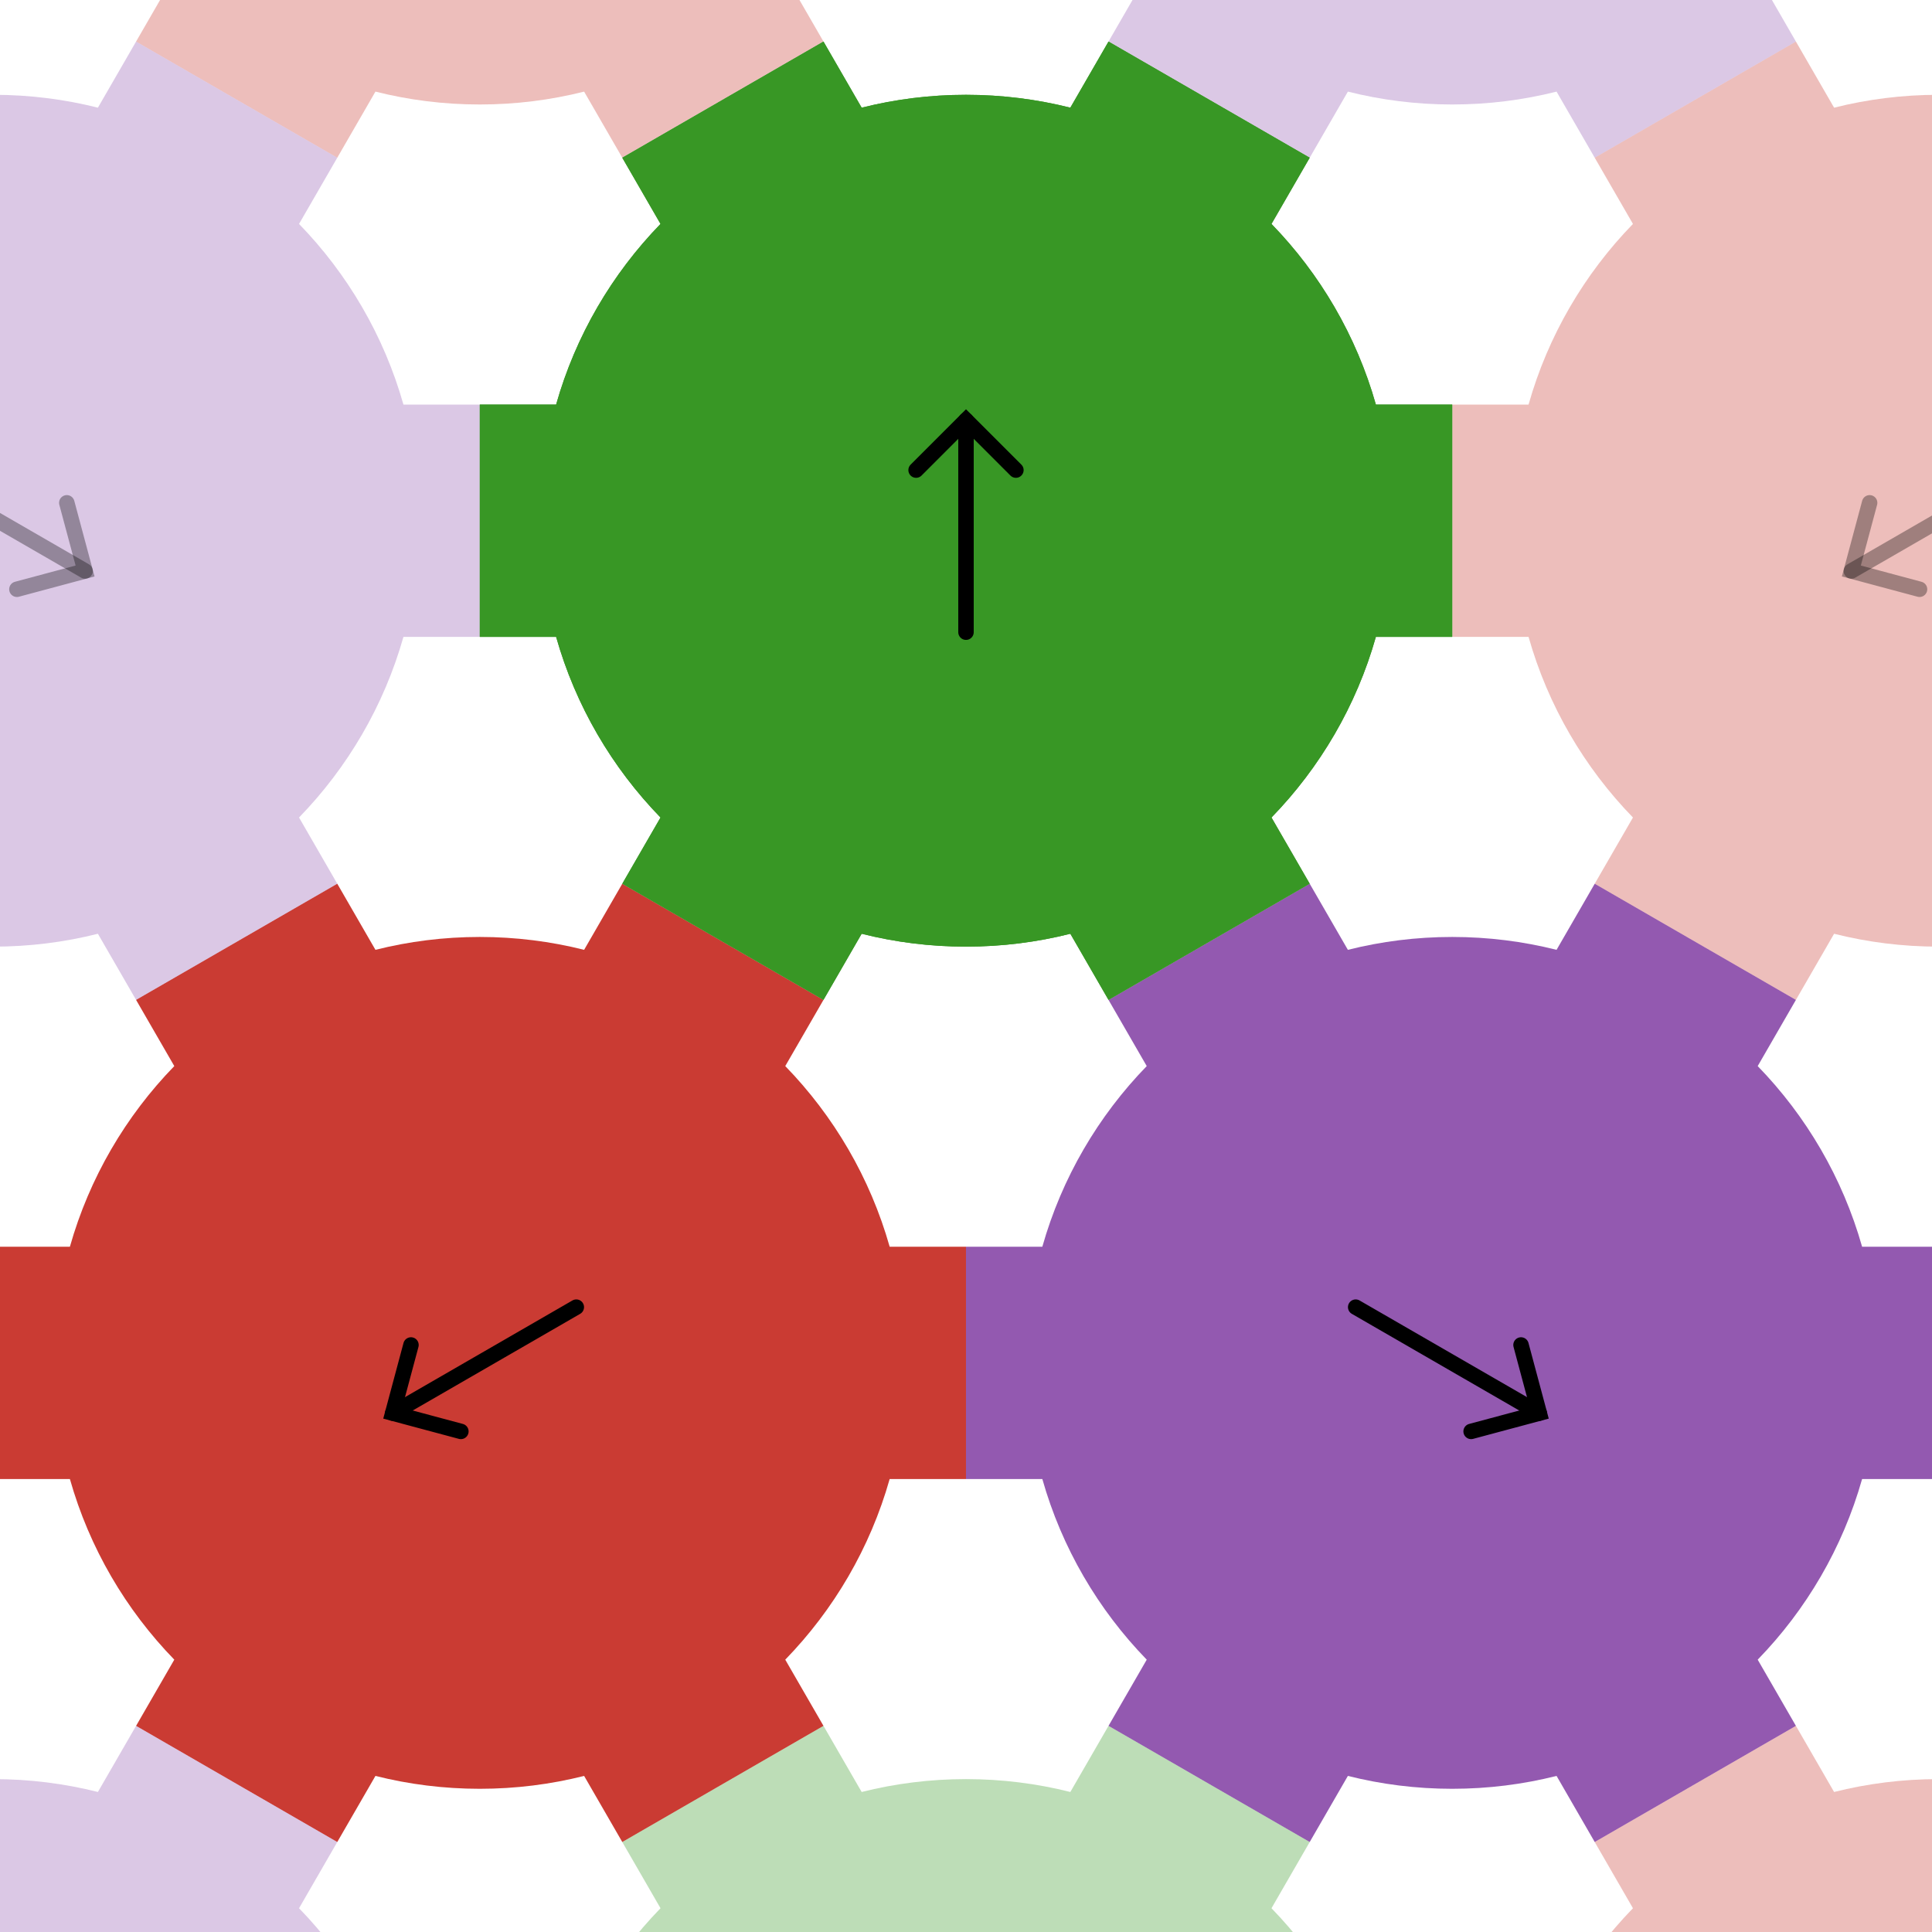
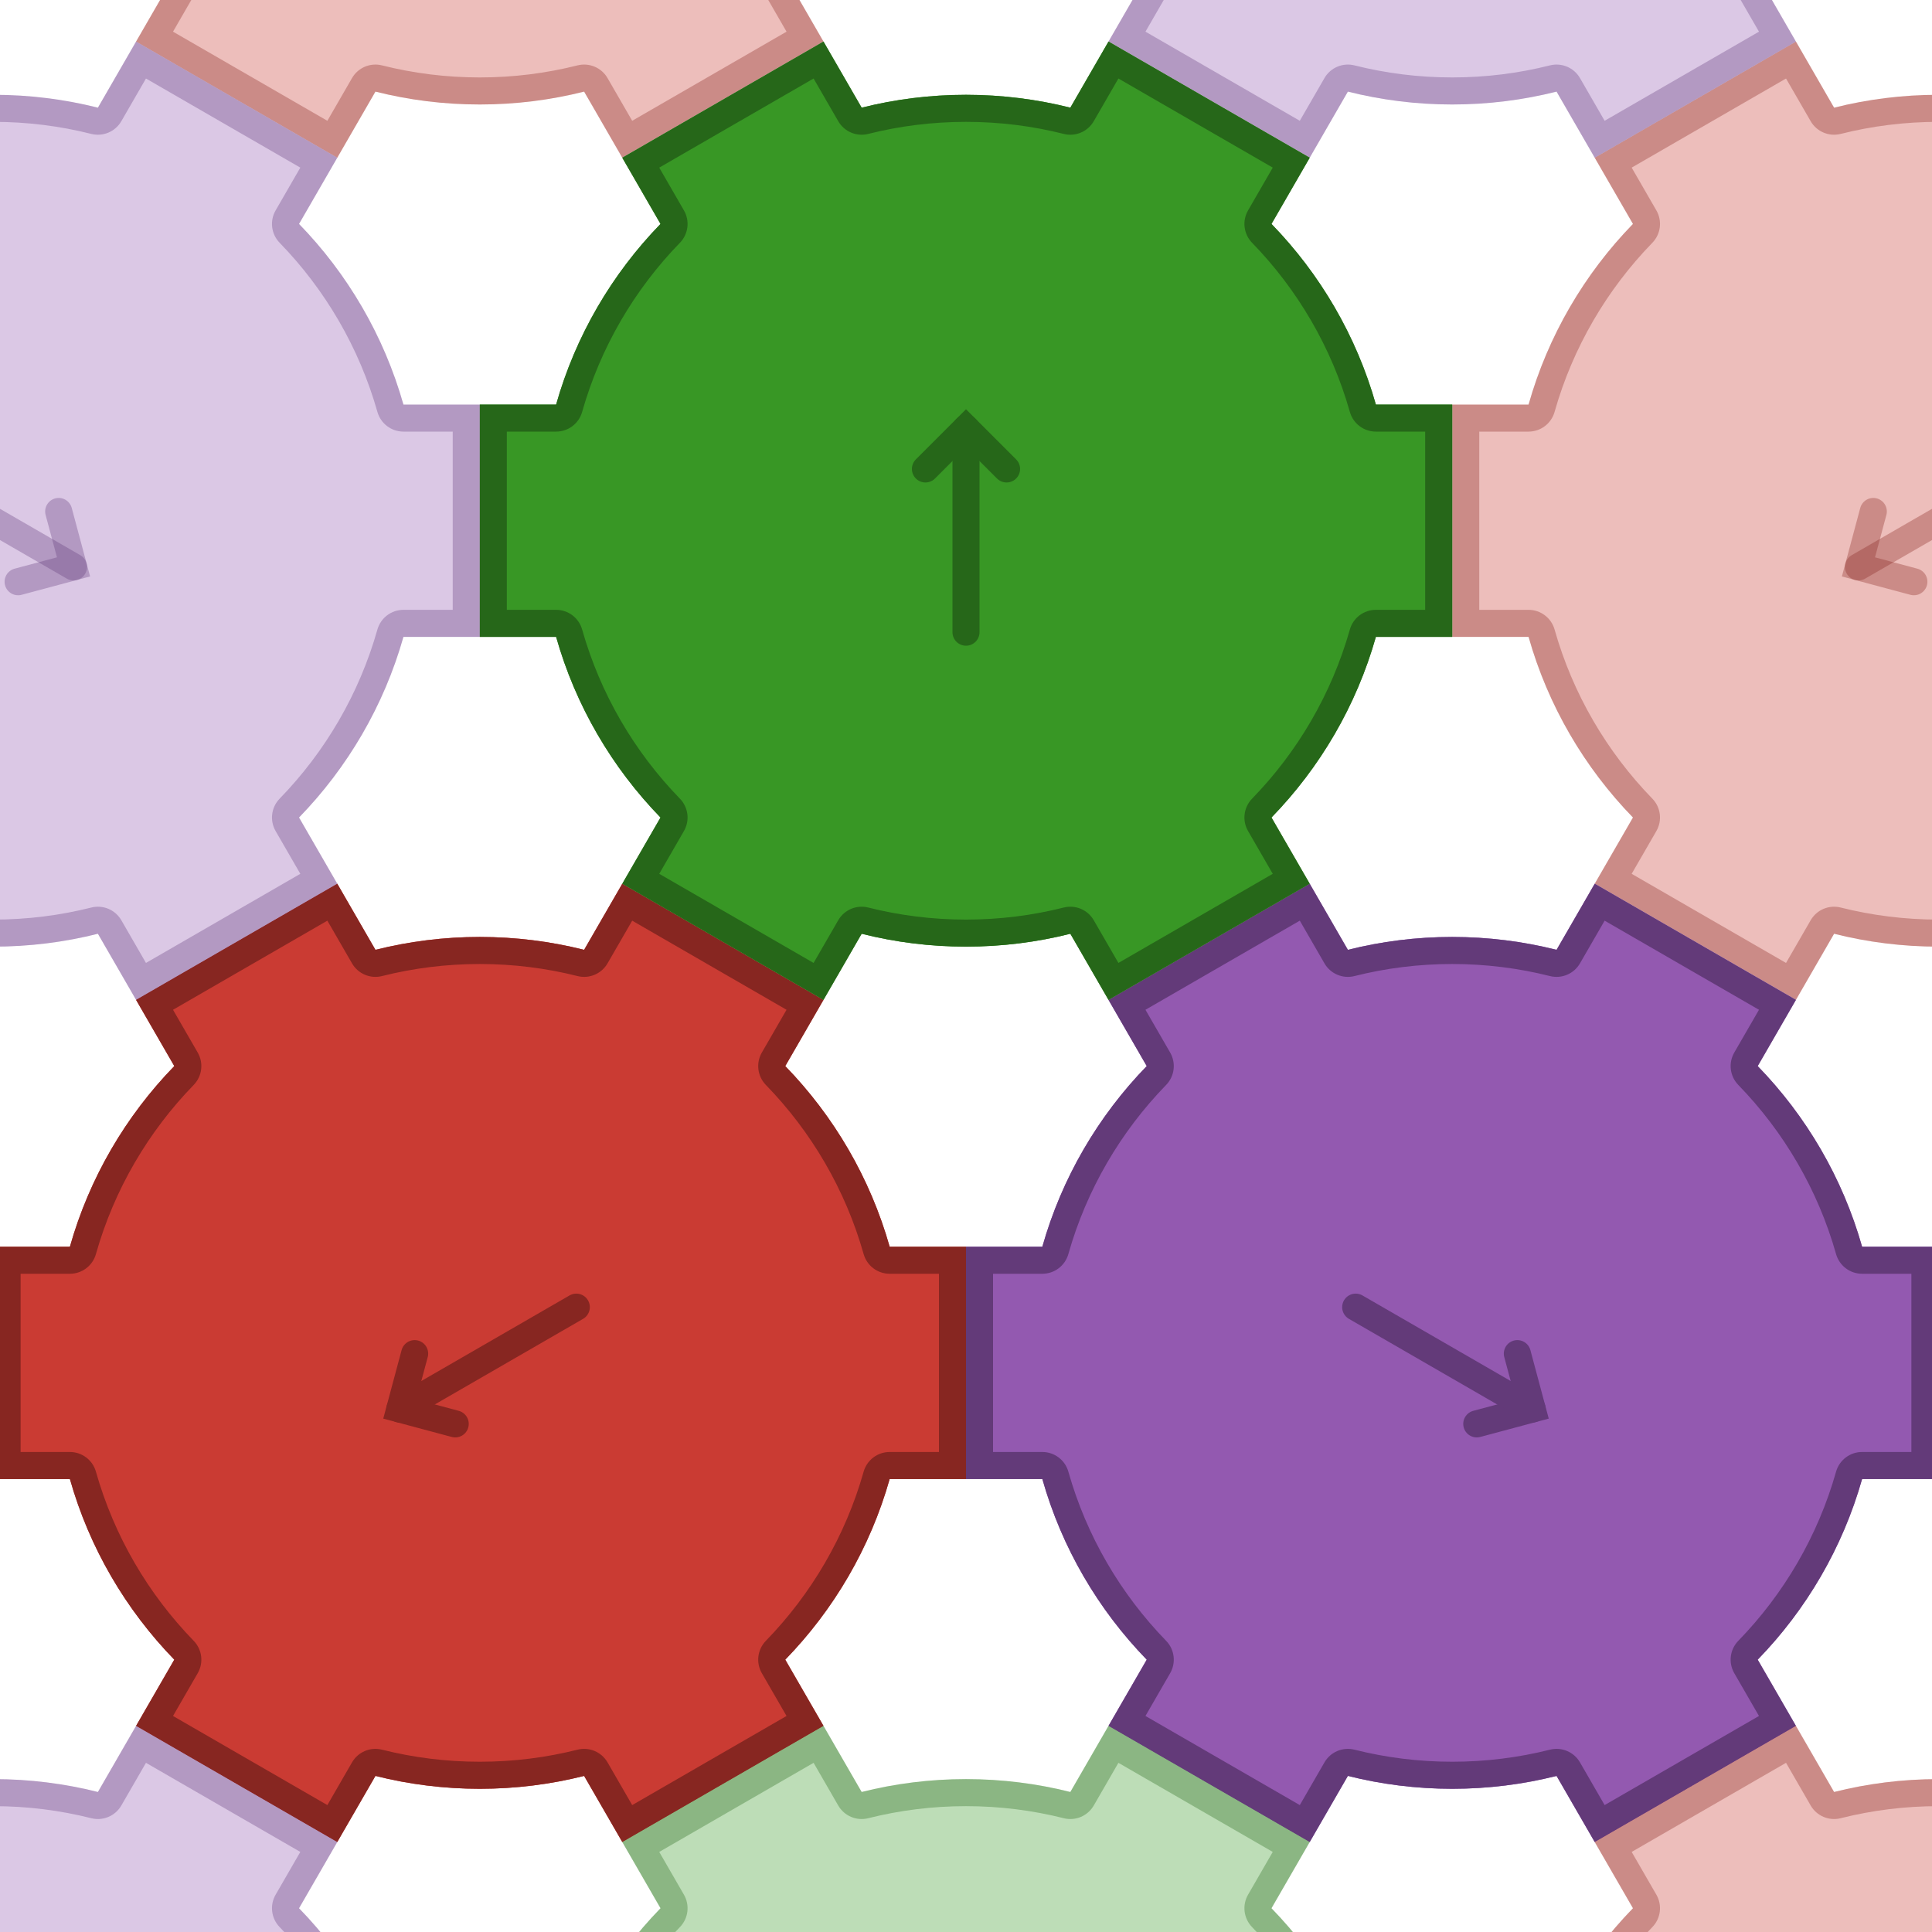
<svg xmlns="http://www.w3.org/2000/svg" width="100%" height="100%" viewBox="0 0 500 500" version="1.1" xml:space="preserve" style="fill-rule:evenodd;clip-rule:evenodd;stroke-linecap:round;stroke-miterlimit:10;">
  <g id="surface763305" transform="matrix(1.00206,0,0,1.00206,-0.515629,-0.515629)">
    <clipPath id="_clip1">
      <rect x="0" y="0" width="500" height="500" />
    </clipPath>
    <g clip-path="url(#_clip1)">
      <path d="M151.373,245.825L161.232,228.75L213.194,258.75L203.321,275.849C215.853,288.746 225.251,304.705 230.285,322.5L250,322.5L250,382.5L230.285,382.5C225.252,400.294 215.853,416.255 203.321,429.151L213.194,446.25L161.232,476.25L151.373,459.175C142.746,461.347 133.721,462.5 124.426,462.5C115.131,462.5 106.105,461.347 97.478,459.175L87.619,476.25L35.658,446.25L45.53,429.151C32.998,416.254 23.601,400.295 18.567,382.5L-1.148,382.5L-1.148,322.5L18.567,322.5C23.6,304.706 32.998,288.745 45.53,275.849L35.658,258.75L87.619,228.75L97.478,245.825C106.105,243.653 115.131,242.5 124.426,242.5C133.721,242.5 142.746,243.653 151.373,245.825Z" style="fill:rgb(202,59,51);" />
-       <g transform="matrix(1,0,0,1,-5.68434e-14,-435)">
+       <path d="M151.373,245.825L161.232,228.75L213.194,258.75L203.321,275.849C215.853,288.746 225.251,304.705 230.285,322.5L250,322.5L250,382.5L230.285,382.5C225.252,400.294 215.853,416.255 203.321,429.151L213.194,446.25L161.232,476.25L151.373,459.175C142.746,461.347 133.721,462.5 124.426,462.5C115.131,462.5 106.105,461.347 97.478,459.175L87.619,476.25L35.658,446.25L45.53,429.151C32.998,416.254 23.601,400.295 18.567,382.5L-1.148,382.5L-1.148,322.5L18.567,322.5C23.6,304.706 32.998,288.745 45.53,275.849L35.658,258.75L87.619,228.75L97.478,245.825C106.105,243.653 115.131,242.5 124.426,242.5C133.721,242.5 142.746,243.653 151.373,245.825ZM163.789,238.292L157.423,249.318C155.862,252.022 152.696,253.362 149.668,252.599C141.587,250.565 133.132,249.486 124.426,249.486C115.719,249.486 107.265,250.565 99.184,252.599C96.156,253.362 92.99,252.022 91.428,249.318L85.063,238.292L45.2,261.306L51.58,272.356C53.142,275.062 52.718,278.477 50.54,280.717C38.805,292.794 30.002,307.739 25.289,324.401C24.438,327.409 21.693,329.486 18.567,329.486L5.837,329.486L5.837,375.514L18.567,375.514C21.692,375.514 24.438,377.591 25.289,380.599C30.003,397.262 38.805,412.206 50.54,424.283C52.718,426.523 53.142,429.938 51.58,432.644L45.2,443.694L85.063,466.708L91.428,455.682C92.99,452.978 96.156,451.638 99.184,452.401C107.265,454.435 115.719,455.514 124.426,455.514C133.132,455.514 141.587,454.435 149.668,452.401C152.696,451.638 155.862,452.978 157.423,455.682L163.789,466.708L203.651,443.694L197.272,432.644C195.709,429.938 196.134,426.523 198.311,424.283C210.047,412.206 218.85,397.261 223.563,380.599C224.414,377.591 227.159,375.514 230.285,375.514L243.014,375.514L243.014,329.486L230.285,329.486C227.159,329.486 224.414,327.409 223.563,324.401C218.849,307.738 210.047,292.794 198.311,280.717C196.134,278.477 195.709,275.062 197.272,272.356L203.651,261.306L163.789,238.292Z" style="fill:rgb(135,38,33);" />
+       <g transform="matrix(1,0,0,1,376.723,-217.5)">
        <path d="M151.373,245.825L161.232,228.75L213.194,258.75L203.321,275.849C215.853,288.746 225.251,304.705 230.285,322.5L250,322.5L250,382.5L230.285,382.5C225.252,400.294 215.853,416.255 203.321,429.151L213.194,446.25L161.232,476.25L151.373,459.175C142.746,461.347 133.721,462.5 124.426,462.5C115.131,462.5 106.105,461.347 97.478,459.175L87.619,476.25L35.658,446.25L45.53,429.151C32.998,416.254 23.601,400.295 18.567,382.5L-1.148,382.5L-1.148,322.5L18.567,322.5C23.6,304.706 32.998,288.745 45.53,275.849L35.658,258.75L87.619,228.75L97.478,245.825C106.105,243.653 115.131,242.5 124.426,242.5C133.721,242.5 142.746,243.653 151.373,245.825Z" style="fill:rgb(202,59,51);fill-opacity:0.33;" />
+         <path d="M151.373,245.825L161.232,228.75L213.194,258.75L203.321,275.849C215.853,288.746 225.251,304.705 230.285,322.5L250,322.5L250,382.5L230.285,382.5C225.252,400.294 215.853,416.255 203.321,429.151L213.194,446.25L161.232,476.25L151.373,459.175C142.746,461.347 133.721,462.5 124.426,462.5C115.131,462.5 106.105,461.347 97.478,459.175L87.619,476.25L35.658,446.25L45.53,429.151C32.998,416.254 23.601,400.295 18.567,382.5L-1.148,382.5L-1.148,322.5L18.567,322.5C23.6,304.706 32.998,288.745 45.53,275.849L35.658,258.75L87.619,228.75L97.478,245.825C106.105,243.653 115.131,242.5 124.426,242.5C133.721,242.5 142.746,243.653 151.373,245.825ZM163.789,238.292L157.423,249.318C155.862,252.022 152.696,253.362 149.668,252.599C141.587,250.565 133.132,249.486 124.426,249.486C115.719,249.486 107.265,250.565 99.184,252.599C96.156,253.362 92.99,252.022 91.428,249.318L85.063,238.292L45.2,261.306L51.58,272.356C53.142,275.062 52.718,278.477 50.54,280.717C38.805,292.794 30.002,307.739 25.289,324.401C24.438,327.409 21.693,329.486 18.567,329.486L5.837,329.486L5.837,375.514L18.567,375.514C21.692,375.514 24.438,377.591 25.289,380.599C30.003,397.262 38.805,412.206 50.54,424.283C52.718,426.523 53.142,429.938 51.58,432.644L45.2,443.694L85.063,466.708L91.428,455.682C92.99,452.978 96.156,451.638 99.184,452.401C107.265,454.435 115.719,455.514 124.426,455.514C133.132,455.514 141.587,454.435 149.668,452.401C152.696,451.638 155.862,452.978 157.423,455.682L163.789,466.708L203.651,443.694L197.272,432.644C195.709,429.938 196.134,426.523 198.311,424.283C210.047,412.206 218.85,397.261 223.563,380.599C224.414,377.591 227.159,375.514 230.285,375.514L243.014,375.514L243.014,329.486L230.285,329.486C227.159,329.486 224.414,327.409 223.563,324.401C218.849,307.738 210.047,292.794 198.311,280.717C196.134,278.477 195.709,275.062 197.272,272.356L203.651,261.306L163.789,238.292Z" style="fill:rgb(135,38,33);fill-opacity:0.33;" />
      </g>
-       <g transform="matrix(1,0,0,1,2.84217e-14,-435)">
+       <g transform="matrix(1,0,0,1,-5.79536e-14,-435)">
+         <path d="M151.373,245.825L161.232,228.75L213.194,258.75L203.321,275.849C215.853,288.746 225.251,304.705 230.285,322.5L250,322.5L250,382.5L230.285,382.5C225.252,400.294 215.853,416.255 203.321,429.151L213.194,446.25L161.232,476.25L151.373,459.175C142.746,461.347 133.721,462.5 124.426,462.5C115.131,462.5 106.105,461.347 97.478,459.175L87.619,476.25L35.658,446.25L45.53,429.151C32.998,416.254 23.601,400.295 18.567,382.5L-1.148,382.5L-1.148,322.5L18.567,322.5C23.6,304.706 32.998,288.745 45.53,275.849L35.658,258.75L87.619,228.75L97.478,245.825C106.105,243.653 115.131,242.5 124.426,242.5C133.721,242.5 142.746,243.653 151.373,245.825Z" style="fill:rgb(202,59,51);fill-opacity:0.33;" />
+         <path d="M151.373,245.825L161.232,228.75L213.194,258.75L203.321,275.849C215.853,288.746 225.251,304.705 230.285,322.5L250,322.5L250,382.5L230.285,382.5C225.252,400.294 215.853,416.255 203.321,429.151L213.194,446.25L161.232,476.25L151.373,459.175C142.746,461.347 133.721,462.5 124.426,462.5C115.131,462.5 106.105,461.347 97.478,459.175L87.619,476.25L35.658,446.25L45.53,429.151C32.998,416.254 23.601,400.295 18.567,382.5L-1.148,382.5L-1.148,322.5L18.567,322.5C23.6,304.706 32.998,288.745 45.53,275.849L35.658,258.75L87.619,228.75L97.478,245.825C106.105,243.653 115.131,242.5 124.426,242.5C133.721,242.5 142.746,243.653 151.373,245.825ZM163.789,238.292L157.423,249.318C155.862,252.022 152.696,253.362 149.668,252.599C141.587,250.565 133.132,249.486 124.426,249.486C115.719,249.486 107.265,250.565 99.184,252.599C96.156,253.362 92.99,252.022 91.428,249.318L85.063,238.292L45.2,261.306L51.58,272.356C53.142,275.062 52.718,278.477 50.54,280.717C38.805,292.794 30.002,307.739 25.289,324.401C24.438,327.409 21.693,329.486 18.567,329.486L5.837,329.486L5.837,375.514L18.567,375.514C21.692,375.514 24.438,377.591 25.289,380.599C30.003,397.262 38.805,412.206 50.54,424.283C52.718,426.523 53.142,429.938 51.58,432.644L45.2,443.694L85.063,466.708L91.428,455.682C92.99,452.978 96.156,451.638 99.184,452.401C107.265,454.435 115.719,455.514 124.426,455.514C133.132,455.514 141.587,454.435 149.668,452.401C152.696,451.638 155.862,452.978 157.423,455.682L163.789,466.708L203.651,443.694L197.272,432.644C195.709,429.938 196.134,426.523 198.311,424.283C210.047,412.206 218.85,397.261 223.563,380.599C224.414,377.591 227.159,375.514 230.285,375.514L243.014,375.514L243.014,329.486L230.285,329.486C227.159,329.486 224.414,327.409 223.563,324.401C218.849,307.738 210.047,292.794 198.311,280.717C196.134,278.477 195.709,275.062 197.272,272.356L203.651,261.306L163.789,238.292Z" style="fill:rgb(135,38,33);fill-opacity:0.33;" />
+       </g>
+       <g transform="matrix(1,0,0,1,8.84737e-13,-435)">
        <path d="M402.522,245.825L412.381,228.75L464.342,258.75L454.47,275.849C467.002,288.746 476.399,304.705 481.433,322.5L501.148,322.5L501.148,382.5L481.433,382.5C476.4,400.294 467.002,416.255 454.47,429.151L464.342,446.25L412.381,476.25L402.522,459.175C393.895,461.347 384.869,462.5 375.574,462.5C366.279,462.5 357.254,461.347 348.627,459.175L338.768,476.25L286.806,446.25L296.679,429.151C284.147,416.254 274.749,400.295 269.715,382.5L250,382.5L250,322.5L269.715,322.5C274.748,304.706 284.147,288.745 296.679,275.849L286.806,258.75L338.768,228.75L348.627,245.825C357.254,243.653 366.279,242.5 375.574,242.5C384.869,242.5 393.895,243.653 402.522,245.825Z" style="fill:rgb(147,89,176);fill-opacity:0.33;" />
+         <path d="M402.522,245.825L412.381,228.75L464.342,258.75L454.47,275.849C467.002,288.746 476.399,304.705 481.433,322.5L501.148,322.5L501.148,382.5L481.433,382.5C476.4,400.294 467.002,416.255 454.47,429.151L464.342,446.25L412.381,476.25L402.522,459.175C393.895,461.347 384.869,462.5 375.574,462.5C366.279,462.5 357.254,461.347 348.627,459.175L338.768,476.25L286.806,446.25L296.679,429.151C284.147,416.254 274.749,400.295 269.715,382.5L250,382.5L250,322.5L269.715,322.5C274.748,304.706 284.147,288.745 296.679,275.849L286.806,258.75L338.768,228.75L348.627,245.825C357.254,243.653 366.279,242.5 375.574,242.5C384.869,242.5 393.895,243.653 402.522,245.825ZM414.937,238.292L408.572,249.318C407.01,252.022 403.844,253.362 400.816,252.599C392.735,250.565 384.281,249.486 375.574,249.486C366.868,249.486 358.413,250.565 350.332,252.599C347.304,253.362 344.138,252.022 342.577,249.318L336.211,238.292L296.349,261.306L302.728,272.356C304.291,275.062 303.866,278.477 301.689,280.717C289.953,292.794 281.15,307.739 276.437,324.401C275.586,327.409 272.841,329.486 269.715,329.486L256.986,329.486L256.986,375.514L269.715,375.514C272.841,375.514 275.586,377.591 276.437,380.599C281.151,397.262 289.953,412.206 301.689,424.283C303.866,426.523 304.291,429.938 302.728,432.644L296.349,443.694L336.211,466.708L342.577,455.682C344.138,452.978 347.304,451.638 350.332,452.401C358.413,454.435 366.868,455.514 375.574,455.514C384.281,455.514 392.735,454.435 400.816,452.401C403.844,451.638 407.01,452.978 408.572,455.682L414.937,466.708L454.8,443.694L448.42,432.644C446.858,429.938 447.282,426.523 449.46,424.283C461.195,412.206 469.998,397.261 474.711,380.599C475.562,377.591 478.307,375.514 481.433,375.514L494.163,375.514L494.163,329.486L481.433,329.486C478.308,329.486 475.562,327.409 474.711,324.401C469.997,307.738 461.195,292.794 449.46,280.717C447.282,278.477 446.858,275.062 448.42,272.356L454.8,261.306L414.937,238.292Z" style="fill:rgb(99,58,121);fill-opacity:0.33;" />
      </g>
      <path d="M402.522,245.825L412.381,228.75L464.342,258.75L454.47,275.849C467.002,288.746 476.399,304.705 481.433,322.5L501.148,322.5L501.148,382.5L481.433,382.5C476.4,400.294 467.002,416.255 454.47,429.151L464.342,446.25L412.381,476.25L402.522,459.175C393.895,461.347 384.869,462.5 375.574,462.5C366.279,462.5 357.254,461.347 348.627,459.175L338.768,476.25L286.806,446.25L296.679,429.151C284.147,416.254 274.749,400.295 269.715,382.5L250,382.5L250,322.5L269.715,322.5C274.748,304.706 284.147,288.745 296.679,275.849L286.806,258.75L338.768,228.75L348.627,245.825C357.254,243.653 366.279,242.5 375.574,242.5C384.869,242.5 393.895,243.653 402.522,245.825Z" style="fill:rgb(147,89,176);" />
-       <g transform="matrix(1,0,0,1,376.723,-217.5)">
-         <path d="M151.373,245.825L161.232,228.75L213.194,258.75L203.321,275.849C215.853,288.746 225.251,304.705 230.285,322.5L250,322.5L250,382.5L230.285,382.5C225.252,400.294 215.853,416.255 203.321,429.151L213.194,446.25L161.232,476.25L151.373,459.175C142.746,461.347 133.721,462.5 124.426,462.5C115.131,462.5 106.105,461.347 97.478,459.175L87.619,476.25L35.658,446.25L45.53,429.151C32.998,416.254 23.601,400.295 18.567,382.5L-1.148,382.5L-1.148,322.5L18.567,322.5C23.6,304.706 32.998,288.745 45.53,275.849L35.658,258.75L87.619,228.75L97.478,245.825C106.105,243.653 115.131,242.5 124.426,242.5C133.721,242.5 142.746,243.653 151.373,245.825Z" style="fill:rgb(202,59,51);fill-opacity:0.33;" />
-       </g>
-       <g transform="matrix(1,0,0,1,0,435)">
+       <path d="M402.522,245.825L412.381,228.75L464.342,258.75L454.47,275.849C467.002,288.746 476.399,304.705 481.433,322.5L501.148,322.5L501.148,382.5L481.433,382.5C476.4,400.294 467.002,416.255 454.47,429.151L464.342,446.25L412.381,476.25L402.522,459.175C393.895,461.347 384.869,462.5 375.574,462.5C366.279,462.5 357.254,461.347 348.627,459.175L338.768,476.25L286.806,446.25L296.679,429.151C284.147,416.254 274.749,400.295 269.715,382.5L250,382.5L250,322.5L269.715,322.5C274.748,304.706 284.147,288.745 296.679,275.849L286.806,258.75L338.768,228.75L348.627,245.825C357.254,243.653 366.279,242.5 375.574,242.5C384.869,242.5 393.895,243.653 402.522,245.825ZM414.937,238.292L408.572,249.318C407.01,252.022 403.844,253.362 400.816,252.599C392.735,250.565 384.281,249.486 375.574,249.486C366.868,249.486 358.413,250.565 350.332,252.599C347.304,253.362 344.138,252.022 342.577,249.318L336.211,238.292L296.349,261.306L302.728,272.356C304.291,275.062 303.866,278.477 301.689,280.717C289.953,292.794 281.15,307.739 276.437,324.401C275.586,327.409 272.841,329.486 269.715,329.486L256.986,329.486L256.986,375.514L269.715,375.514C272.841,375.514 275.586,377.591 276.437,380.599C281.151,397.262 289.953,412.206 301.689,424.283C303.866,426.523 304.291,429.938 302.728,432.644L296.349,443.694L336.211,466.708L342.577,455.682C344.138,452.978 347.304,451.638 350.332,452.401C358.413,454.435 366.868,455.514 375.574,455.514C384.281,455.514 392.735,454.435 400.816,452.401C403.844,451.638 407.01,452.978 408.572,455.682L414.937,466.708L454.8,443.694L448.42,432.644C446.858,429.938 447.282,426.523 449.46,424.283C461.195,412.206 469.998,397.261 474.711,380.599C475.562,377.591 478.307,375.514 481.433,375.514L494.163,375.514L494.163,329.486L481.433,329.486C478.308,329.486 475.562,327.409 474.711,324.401C469.997,307.738 461.195,292.794 449.46,280.717C447.282,278.477 446.858,275.062 448.42,272.356L454.8,261.306L414.937,238.292Z" style="fill:rgb(99,58,121);" />
+       <g transform="matrix(1,0,0,1,2.26041e-13,435)">
        <path d="M276.948,28.325L286.806,11.25L338.768,41.25L328.895,58.349C341.428,71.246 350.825,87.205 355.859,105L375.574,105L375.574,165L355.859,165C350.826,182.794 341.427,198.755 328.895,211.651L338.768,228.75L286.806,258.75L276.948,241.675C268.32,243.847 259.295,245 250,245C240.705,245 231.68,243.847 223.052,241.675L213.194,258.75L161.232,228.75L171.105,211.651C158.572,198.754 149.175,182.795 144.141,165L124.426,165L124.426,105L144.141,105C149.174,87.206 158.573,71.245 171.105,58.349L161.232,41.25L213.194,11.25L223.052,28.325C231.68,26.153 240.705,25 250,25C259.295,25 268.32,26.153 276.948,28.325Z" style="fill:rgb(56,151,37);fill-opacity:0.33;" />
+         <path d="M276.948,28.325L286.806,11.25L338.768,41.25L328.895,58.349C341.428,71.246 350.825,87.205 355.859,105L375.574,105L375.574,165L355.859,165C350.826,182.794 341.427,198.755 328.895,211.651L338.768,228.75L286.806,258.75L276.948,241.675C268.32,243.847 259.295,245 250,245C240.705,245 231.68,243.847 223.052,241.675L213.194,258.75L161.232,228.75L171.105,211.651C158.572,198.754 149.175,182.795 144.141,165L124.426,165L124.426,105L144.141,105C149.174,87.206 158.573,71.245 171.105,58.349L161.232,41.25L213.194,11.25L223.052,28.325C231.68,26.153 240.705,25 250,25C259.295,25 268.32,26.153 276.948,28.325ZM289.363,20.792L282.997,31.818C281.436,34.522 278.27,35.862 275.242,35.099C267.161,33.065 258.706,31.986 250,31.986C241.294,31.986 232.839,33.065 224.758,35.099C221.73,35.862 218.564,34.522 217.003,31.818L210.637,20.792L170.775,43.806L177.154,54.856C178.717,57.562 178.292,60.977 176.114,63.217C164.379,75.294 155.576,90.239 150.863,106.901C150.012,109.909 147.267,111.986 144.141,111.986L131.411,111.986L131.411,158.014L144.141,158.014C147.267,158.014 150.012,160.091 150.863,163.099C155.577,179.762 164.379,194.706 176.114,206.783C178.292,209.023 178.717,212.438 177.154,215.144L170.775,226.194L210.637,249.208L217.003,238.182C218.564,235.478 221.73,234.138 224.758,234.901C232.839,236.935 241.294,238.014 250,238.014C258.706,238.014 267.161,236.935 275.242,234.901C278.27,234.138 281.436,235.478 282.997,238.182L289.363,249.208L329.225,226.194L322.846,215.144C321.283,212.438 321.708,209.023 323.886,206.783C335.621,194.706 344.424,179.761 349.137,163.099C349.988,160.091 352.733,158.014 355.859,158.014L368.589,158.014L368.589,111.986L355.859,111.986C352.733,111.986 349.988,109.909 349.137,106.901C344.423,90.238 335.621,75.294 323.886,63.217C321.708,60.977 321.283,57.562 322.846,54.856L329.225,43.806L289.363,20.792Z" style="fill:rgb(38,103,25);fill-opacity:0.33;" />
      </g>
      <g transform="matrix(1,0,0,1,-376.723,217.5)">
        <path d="M402.522,245.825L412.381,228.75L464.342,258.75L454.47,275.849C467.002,288.746 476.399,304.705 481.433,322.5L501.148,322.5L501.148,382.5L481.433,382.5C476.4,400.294 467.002,416.255 454.47,429.151L464.342,446.25L412.381,476.25L402.522,459.175C393.895,461.347 384.869,462.5 375.574,462.5C366.279,462.5 357.254,461.347 348.627,459.175L338.768,476.25L286.806,446.25L296.679,429.151C284.147,416.254 274.749,400.295 269.715,382.5L250,382.5L250,322.5L269.715,322.5C274.748,304.706 284.147,288.745 296.679,275.849L286.806,258.75L338.768,228.75L348.627,245.825C357.254,243.653 366.279,242.5 375.574,242.5C384.869,242.5 393.895,243.653 402.522,245.825Z" style="fill:rgb(147,89,176);fill-opacity:0.33;" />
+         <path d="M402.522,245.825L412.381,228.75L464.342,258.75L454.47,275.849C467.002,288.746 476.399,304.705 481.433,322.5L501.148,322.5L501.148,382.5L481.433,382.5C476.4,400.294 467.002,416.255 454.47,429.151L464.342,446.25L412.381,476.25L402.522,459.175C393.895,461.347 384.869,462.5 375.574,462.5C366.279,462.5 357.254,461.347 348.627,459.175L338.768,476.25L286.806,446.25L296.679,429.151C284.147,416.254 274.749,400.295 269.715,382.5L250,382.5L250,322.5L269.715,322.5C274.748,304.706 284.147,288.745 296.679,275.849L286.806,258.75L338.768,228.75L348.627,245.825C357.254,243.653 366.279,242.5 375.574,242.5C384.869,242.5 393.895,243.653 402.522,245.825ZM414.937,238.292L408.572,249.318C407.01,252.022 403.844,253.362 400.816,252.599C392.735,250.565 384.281,249.486 375.574,249.486C366.868,249.486 358.413,250.565 350.332,252.599C347.304,253.362 344.138,252.022 342.577,249.318L336.211,238.292L296.349,261.306L302.728,272.356C304.291,275.062 303.866,278.477 301.689,280.717C289.953,292.794 281.15,307.739 276.437,324.401C275.586,327.409 272.841,329.486 269.715,329.486L256.986,329.486L256.986,375.514L269.715,375.514C272.841,375.514 275.586,377.591 276.437,380.599C281.151,397.262 289.953,412.206 301.689,424.283C303.866,426.523 304.291,429.938 302.728,432.644L296.349,443.694L336.211,466.708L342.577,455.682C344.138,452.978 347.304,451.638 350.332,452.401C358.413,454.435 366.868,455.514 375.574,455.514C384.281,455.514 392.735,454.435 400.816,452.401C403.844,451.638 407.01,452.978 408.572,455.682L414.937,466.708L454.8,443.694L448.42,432.644C446.858,429.938 447.282,426.523 449.46,424.283C461.195,412.206 469.998,397.261 474.711,380.599C475.562,377.591 478.307,375.514 481.433,375.514L494.163,375.514L494.163,329.486L481.433,329.486C478.308,329.486 475.562,327.409 474.711,324.401C469.997,307.738 461.195,292.794 449.46,280.717C447.282,278.477 446.858,275.062 448.42,272.356L454.8,261.306L414.937,238.292Z" style="fill:rgb(99,58,121);fill-opacity:0.33;" />
      </g>
      <g transform="matrix(1,0,0,1,376.723,217.5)">
        <path d="M151.373,245.825L161.232,228.75L213.194,258.75L203.321,275.849C215.853,288.746 225.251,304.705 230.285,322.5L250,322.5L250,382.5L230.285,382.5C225.252,400.294 215.853,416.255 203.321,429.151L213.194,446.25L161.232,476.25L151.373,459.175C142.746,461.347 133.721,462.5 124.426,462.5C115.131,462.5 106.105,461.347 97.478,459.175L87.619,476.25L35.658,446.25L45.53,429.151C32.998,416.254 23.601,400.295 18.567,382.5L-1.148,382.5L-1.148,322.5L18.567,322.5C23.6,304.706 32.998,288.745 45.53,275.849L35.658,258.75L87.619,228.75L97.478,245.825C106.105,243.653 115.131,242.5 124.426,242.5C133.721,242.5 142.746,243.653 151.373,245.825Z" style="fill:rgb(202,59,51);fill-opacity:0.33;" />
+         <path d="M151.373,245.825L161.232,228.75L213.194,258.75L203.321,275.849C215.853,288.746 225.251,304.705 230.285,322.5L250,322.5L250,382.5L230.285,382.5C225.252,400.294 215.853,416.255 203.321,429.151L213.194,446.25L161.232,476.25L151.373,459.175C142.746,461.347 133.721,462.5 124.426,462.5C115.131,462.5 106.105,461.347 97.478,459.175L87.619,476.25L35.658,446.25L45.53,429.151C32.998,416.254 23.601,400.295 18.567,382.5L-1.148,382.5L-1.148,322.5L18.567,322.5C23.6,304.706 32.998,288.745 45.53,275.849L35.658,258.75L87.619,228.75L97.478,245.825C106.105,243.653 115.131,242.5 124.426,242.5C133.721,242.5 142.746,243.653 151.373,245.825ZM163.789,238.292L157.423,249.318C155.862,252.022 152.696,253.362 149.668,252.599C141.587,250.565 133.132,249.486 124.426,249.486C115.719,249.486 107.265,250.565 99.184,252.599C96.156,253.362 92.99,252.022 91.428,249.318L85.063,238.292L45.2,261.306L51.58,272.356C53.142,275.062 52.718,278.477 50.54,280.717C38.805,292.794 30.002,307.739 25.289,324.401C24.438,327.409 21.693,329.486 18.567,329.486L5.837,329.486L5.837,375.514L18.567,375.514C21.692,375.514 24.438,377.591 25.289,380.599C30.003,397.262 38.805,412.206 50.54,424.283C52.718,426.523 53.142,429.938 51.58,432.644L45.2,443.694L85.063,466.708L91.428,455.682C92.99,452.978 96.156,451.638 99.184,452.401C107.265,454.435 115.719,455.514 124.426,455.514C133.132,455.514 141.587,454.435 149.668,452.401C152.696,451.638 155.862,452.978 157.423,455.682L163.789,466.708L203.651,443.694L197.272,432.644C195.709,429.938 196.134,426.523 198.311,424.283C210.047,412.206 218.85,397.261 223.563,380.599C224.414,377.591 227.159,375.514 230.285,375.514L243.014,375.514L243.014,329.486L230.285,329.486C227.159,329.486 224.414,327.409 223.563,324.401C218.849,307.738 210.047,292.794 198.311,280.717C196.134,278.477 195.709,275.062 197.272,272.356L203.651,261.306L163.789,238.292Z" style="fill:rgb(135,38,33);fill-opacity:0.33;" />
      </g>
      <path d="M276.948,28.325L286.806,11.25L338.768,41.25L328.895,58.349C341.428,71.246 350.825,87.205 355.859,105L375.574,105L375.574,165L355.859,165C350.826,182.794 341.427,198.755 328.895,211.651L338.768,228.75L286.806,258.75L276.948,241.675C268.32,243.847 259.295,245 250,245C240.705,245 231.68,243.847 223.052,241.675L213.194,258.75L161.232,228.75L171.105,211.651C158.572,198.754 149.175,182.795 144.141,165L124.426,165L124.426,105L144.141,105C149.174,87.206 158.573,71.245 171.105,58.349L161.232,41.25L213.194,11.25L223.052,28.325C231.68,26.153 240.705,25 250,25C259.295,25 268.32,26.153 276.948,28.325Z" style="fill:rgb(56,151,37);" />
+       <path d="M276.948,28.325L286.806,11.25L338.768,41.25L328.895,58.349C341.428,71.246 350.825,87.205 355.859,105L375.574,105L375.574,165L355.859,165C350.826,182.794 341.427,198.755 328.895,211.651L338.768,228.75L286.806,258.75L276.948,241.675C268.32,243.847 259.295,245 250,245C240.705,245 231.68,243.847 223.052,241.675L213.194,258.75L161.232,228.75L171.105,211.651C158.572,198.754 149.175,182.795 144.141,165L124.426,165L124.426,105L144.141,105C149.174,87.206 158.573,71.245 171.105,58.349L161.232,41.25L213.194,11.25L223.052,28.325C231.68,26.153 240.705,25 250,25C259.295,25 268.32,26.153 276.948,28.325ZM289.363,20.792L282.997,31.818C281.436,34.522 278.27,35.862 275.242,35.099C267.161,33.065 258.706,31.986 250,31.986C241.294,31.986 232.839,33.065 224.758,35.099C221.73,35.862 218.564,34.522 217.003,31.818L210.637,20.792L170.775,43.806L177.154,54.856C178.717,57.562 178.292,60.977 176.114,63.217C164.379,75.294 155.576,90.239 150.863,106.901C150.012,109.909 147.267,111.986 144.141,111.986L131.411,111.986L131.411,158.014L144.141,158.014C147.267,158.014 150.012,160.091 150.863,163.099C155.577,179.762 164.379,194.706 176.114,206.783C178.292,209.023 178.717,212.438 177.154,215.144L170.775,226.194L210.637,249.208L217.003,238.182C218.564,235.478 221.73,234.138 224.758,234.901C232.839,236.935 241.294,238.014 250,238.014C258.706,238.014 267.161,236.935 275.242,234.901C278.27,234.138 281.436,235.478 282.997,238.182L289.363,249.208L329.225,226.194L322.846,215.144C321.283,212.438 321.708,209.023 323.886,206.783C335.621,194.706 344.424,179.761 349.137,163.099C349.988,160.091 352.733,158.014 355.859,158.014L368.589,158.014L368.589,111.986L355.859,111.986C352.733,111.986 349.988,109.909 349.137,106.901C344.423,90.238 335.621,75.294 323.886,63.217C321.708,60.977 321.283,57.562 322.846,54.856L329.225,43.806L289.363,20.792Z" style="fill:rgb(38,103,25);" />
      <g transform="matrix(1,0,0,1,-376.723,-217.5)">
        <path d="M402.522,245.825L412.381,228.75L464.342,258.75L454.47,275.849C467.002,288.746 476.399,304.705 481.433,322.5L501.148,322.5L501.148,382.5L481.433,382.5C476.4,400.294 467.002,416.255 454.47,429.151L464.342,446.25L412.381,476.25L402.522,459.175C393.895,461.347 384.869,462.5 375.574,462.5C366.279,462.5 357.254,461.347 348.627,459.175L338.768,476.25L286.806,446.25L296.679,429.151C284.147,416.254 274.749,400.295 269.715,382.5L250,382.5L250,322.5L269.715,322.5C274.748,304.706 284.147,288.745 296.679,275.849L286.806,258.75L338.768,228.75L348.627,245.825C357.254,243.653 366.279,242.5 375.574,242.5C384.869,242.5 393.895,243.653 402.522,245.825Z" style="fill:rgb(147,89,176);fill-opacity:0.33;" />
+         <path d="M402.522,245.825L412.381,228.75L464.342,258.75L454.47,275.849C467.002,288.746 476.399,304.705 481.433,322.5L501.148,322.5L501.148,382.5L481.433,382.5C476.4,400.294 467.002,416.255 454.47,429.151L464.342,446.25L412.381,476.25L402.522,459.175C393.895,461.347 384.869,462.5 375.574,462.5C366.279,462.5 357.254,461.347 348.627,459.175L338.768,476.25L286.806,446.25L296.679,429.151C284.147,416.254 274.749,400.295 269.715,382.5L250,382.5L250,322.5L269.715,322.5C274.748,304.706 284.147,288.745 296.679,275.849L286.806,258.75L338.768,228.75L348.627,245.825C357.254,243.653 366.279,242.5 375.574,242.5C384.869,242.5 393.895,243.653 402.522,245.825ZM414.937,238.292L408.572,249.318C407.01,252.022 403.844,253.362 400.816,252.599C392.735,250.565 384.281,249.486 375.574,249.486C366.868,249.486 358.413,250.565 350.332,252.599C347.304,253.362 344.138,252.022 342.577,249.318L336.211,238.292L296.349,261.306L302.728,272.356C304.291,275.062 303.866,278.477 301.689,280.717C289.953,292.794 281.15,307.739 276.437,324.401C275.586,327.409 272.841,329.486 269.715,329.486L256.986,329.486L256.986,375.514L269.715,375.514C272.841,375.514 275.586,377.591 276.437,380.599C281.151,397.262 289.953,412.206 301.689,424.283C303.866,426.523 304.291,429.938 302.728,432.644L296.349,443.694L336.211,466.708L342.577,455.682C344.138,452.978 347.304,451.638 350.332,452.401C358.413,454.435 366.868,455.514 375.574,455.514C384.281,455.514 392.735,454.435 400.816,452.401C403.844,451.638 407.01,452.978 408.572,455.682L414.937,466.708L454.8,443.694L448.42,432.644C446.858,429.938 447.282,426.523 449.46,424.283C461.195,412.206 469.998,397.261 474.711,380.599C475.562,377.591 478.307,375.514 481.433,375.514L494.163,375.514L494.163,329.486L481.433,329.486C478.308,329.486 475.562,327.409 474.711,324.401C469.997,307.738 461.195,292.794 449.46,280.717C447.282,278.477 446.858,275.062 448.42,272.356L454.8,261.306L414.937,238.292Z" style="fill:rgb(99,58,121);fill-opacity:0.33;" />
      </g>
-       <g transform="matrix(1,0,0,0.419262,-2.84217e-14,77.7743)">
+       <g transform="matrix(1,0,0,0.419262,-2.85327e-14,77.7743)">
        <g transform="matrix(0.997942,-0,-0,2.38023,0.514567,-184.275)">
-           <path d="M237.085,121.659L250,108.744L262.915,121.659" style="fill:none;stroke:black;stroke-width:4px;" />
-           <path d="M250,163.61L250,108.744" style="fill:none;stroke:black;stroke-width:4px;stroke-linejoin:round;stroke-miterlimit:1.5;" />
+           <path d="M239.5,121.365L250,110.865L260.5,121.365" style="fill:none;stroke:rgb(38,103,25);stroke-width:7px;" />
+           <path d="M250,163.61L250,110.865" style="fill:none;stroke:rgb(38,103,25);stroke-width:7px;stroke-linejoin:round;stroke-miterlimit:1.5;" />
        </g>
      </g>
-       <path d="M276.948,28.325L286.806,11.25L338.768,41.25L328.895,58.349C341.428,71.246 350.825,87.205 355.859,105L375.574,105L375.574,165L355.859,165C350.826,182.794 341.427,198.755 328.895,211.651L338.768,228.75L286.806,258.75L276.948,241.675C268.32,243.847 259.295,245 250,245C240.705,245 231.68,243.847 223.052,241.675L213.194,258.75L161.232,228.75L171.105,211.651C158.572,198.754 149.175,182.795 144.141,165L124.426,165L124.426,105L144.141,105C149.174,87.206 158.573,71.245 171.105,58.349L161.232,41.25L213.194,11.25L223.052,28.325C231.68,26.153 240.705,25 250,25C259.295,25 268.32,26.153 276.948,28.325Z" style="fill:rgb(56,151,37);" />
-       <g transform="matrix(1,0,0,0.419262,-2.84217e-14,77.7743)">
-         <g transform="matrix(0.997942,-0,-0,2.38023,0.514567,-184.275)">
-           <path d="M237.085,121.659L250,108.744L262.915,121.659" style="fill:none;stroke:black;stroke-width:4px;" />
-           <path d="M250,163.61L250,108.744" style="fill:none;stroke:black;stroke-width:4px;stroke-linejoin:round;stroke-miterlimit:1.5;" />
+       <g transform="matrix(-0.5,-0.866025,0.363092,-0.209631,199.867,597.619)">
+         <g transform="matrix(-0.498971,2.06134,-0.864243,-1.19012,616.784,300.309)">
+           <path d="M117.814,368.503L103.471,364.66L107.314,350.317" style="fill:none;stroke:rgb(135,38,33);stroke-width:7px;" />
+           <path d="M149.149,338.288C149.149,338.288 115.576,357.671 103.471,364.66" style="fill:none;stroke:rgb(135,38,33);stroke-width:7px;stroke-linejoin:round;stroke-miterlimit:1.5;" />
        </g>
      </g>
      <g transform="matrix(-0.5,-0.866025,0.363092,-0.209631,576.589,380.119)">
        <g transform="matrix(-0.498971,2.06134,-0.864243,-1.19012,616.785,-737.232)">
-           <path d="M496.776,152.5L479.133,147.772L483.861,130.13" style="fill:none;stroke:black;stroke-opacity:0.33;stroke-width:4px;" />
-           <path d="M526.649,120.339C526.649,120.339 489.173,141.976 479.133,147.772" style="fill:none;stroke:black;stroke-opacity:0.33;stroke-width:4px;stroke-linejoin:round;stroke-miterlimit:1.5;" />
-         </g>
-       </g>
-       <g transform="matrix(-0.5,-0.866025,0.363092,-0.209631,199.867,597.619)">
-         <g transform="matrix(-0.498971,2.06134,-0.864243,-1.19012,616.784,300.309)">
-           <path d="M119.276,370.448L101.634,365.721L106.361,348.079" style="fill:none;stroke:black;stroke-width:4px;" />
-           <path d="M149.149,338.288C149.149,338.288 111.674,359.924 101.634,365.721" style="fill:none;stroke:black;stroke-width:4px;stroke-linejoin:round;stroke-miterlimit:1.5;" />
-         </g>
-       </g>
-       <g transform="matrix(-0.5,0.866025,-0.363092,-0.209631,174.559,-52.8935)">
-         <g transform="matrix(-0.498971,-2.06134,0.864243,-1.19012,133.275,295.812)">
-           <path d="M17.29,130.13L22.017,147.772L4.375,152.5" style="fill:none;stroke:black;stroke-opacity:0.33;stroke-width:4px;" />
-           <path d="M-25.498,120.339C-25.498,120.339 11.977,141.976 22.017,147.772" style="fill:none;stroke:black;stroke-opacity:0.33;stroke-width:4px;stroke-linejoin:round;stroke-miterlimit:1.5;" />
+           <path d="M495.314,150.555L480.97,146.712L484.814,132.368" style="fill:none;stroke:rgb(135,38,33);stroke-opacity:0.33;stroke-width:7px;" />
+           <path d="M526.649,120.339C526.649,120.339 493.076,139.722 480.97,146.712" style="fill:none;stroke:rgb(135,38,33);stroke-opacity:0.33;stroke-width:7px;stroke-linejoin:round;stroke-miterlimit:1.5;" />
        </g>
      </g>
      <g transform="matrix(-0.5,0.866025,-0.363092,-0.209631,550.133,164.607)">
        <g transform="matrix(-0.498971,-2.06134,0.864243,-1.19012,132.701,1330.98)">
-           <path d="M393.639,348.079L398.366,365.721L380.724,370.448" style="fill:none;stroke:black;stroke-width:4px;" />
-           <path d="M350.851,338.288C350.851,338.288 388.326,359.924 398.366,365.721" style="fill:none;stroke:black;stroke-width:4px;stroke-linejoin:round;stroke-miterlimit:1.5;" />
+           <path d="M392.686,350.317L396.529,364.66L382.186,368.503" style="fill:none;stroke:rgb(99,58,121);stroke-width:7px;" />
+           <path d="M350.851,338.288C350.851,338.288 384.424,357.671 396.529,364.66" style="fill:none;stroke:rgb(99,58,121);stroke-width:7px;stroke-linejoin:round;stroke-miterlimit:1.5;" />
+         </g>
+       </g>
+       <g transform="matrix(-0.5,0.866025,-0.363092,-0.209631,173.411,-52.8935)">
+         <g transform="matrix(-0.498971,-2.06134,0.864243,-1.19012,132.701,293.44)">
+           <path d="M15.186,132.368L19.03,146.712L4.686,150.555" style="fill:none;stroke:rgb(99,58,121);stroke-opacity:0.33;stroke-width:7px;" />
+           <path d="M-26.649,120.339C-26.649,120.339 6.924,139.722 19.03,146.712" style="fill:none;stroke:rgb(99,58,121);stroke-opacity:0.33;stroke-width:7px;stroke-linejoin:round;stroke-miterlimit:1.5;" />
        </g>
      </g>
    </g>
  </g>
</svg>
